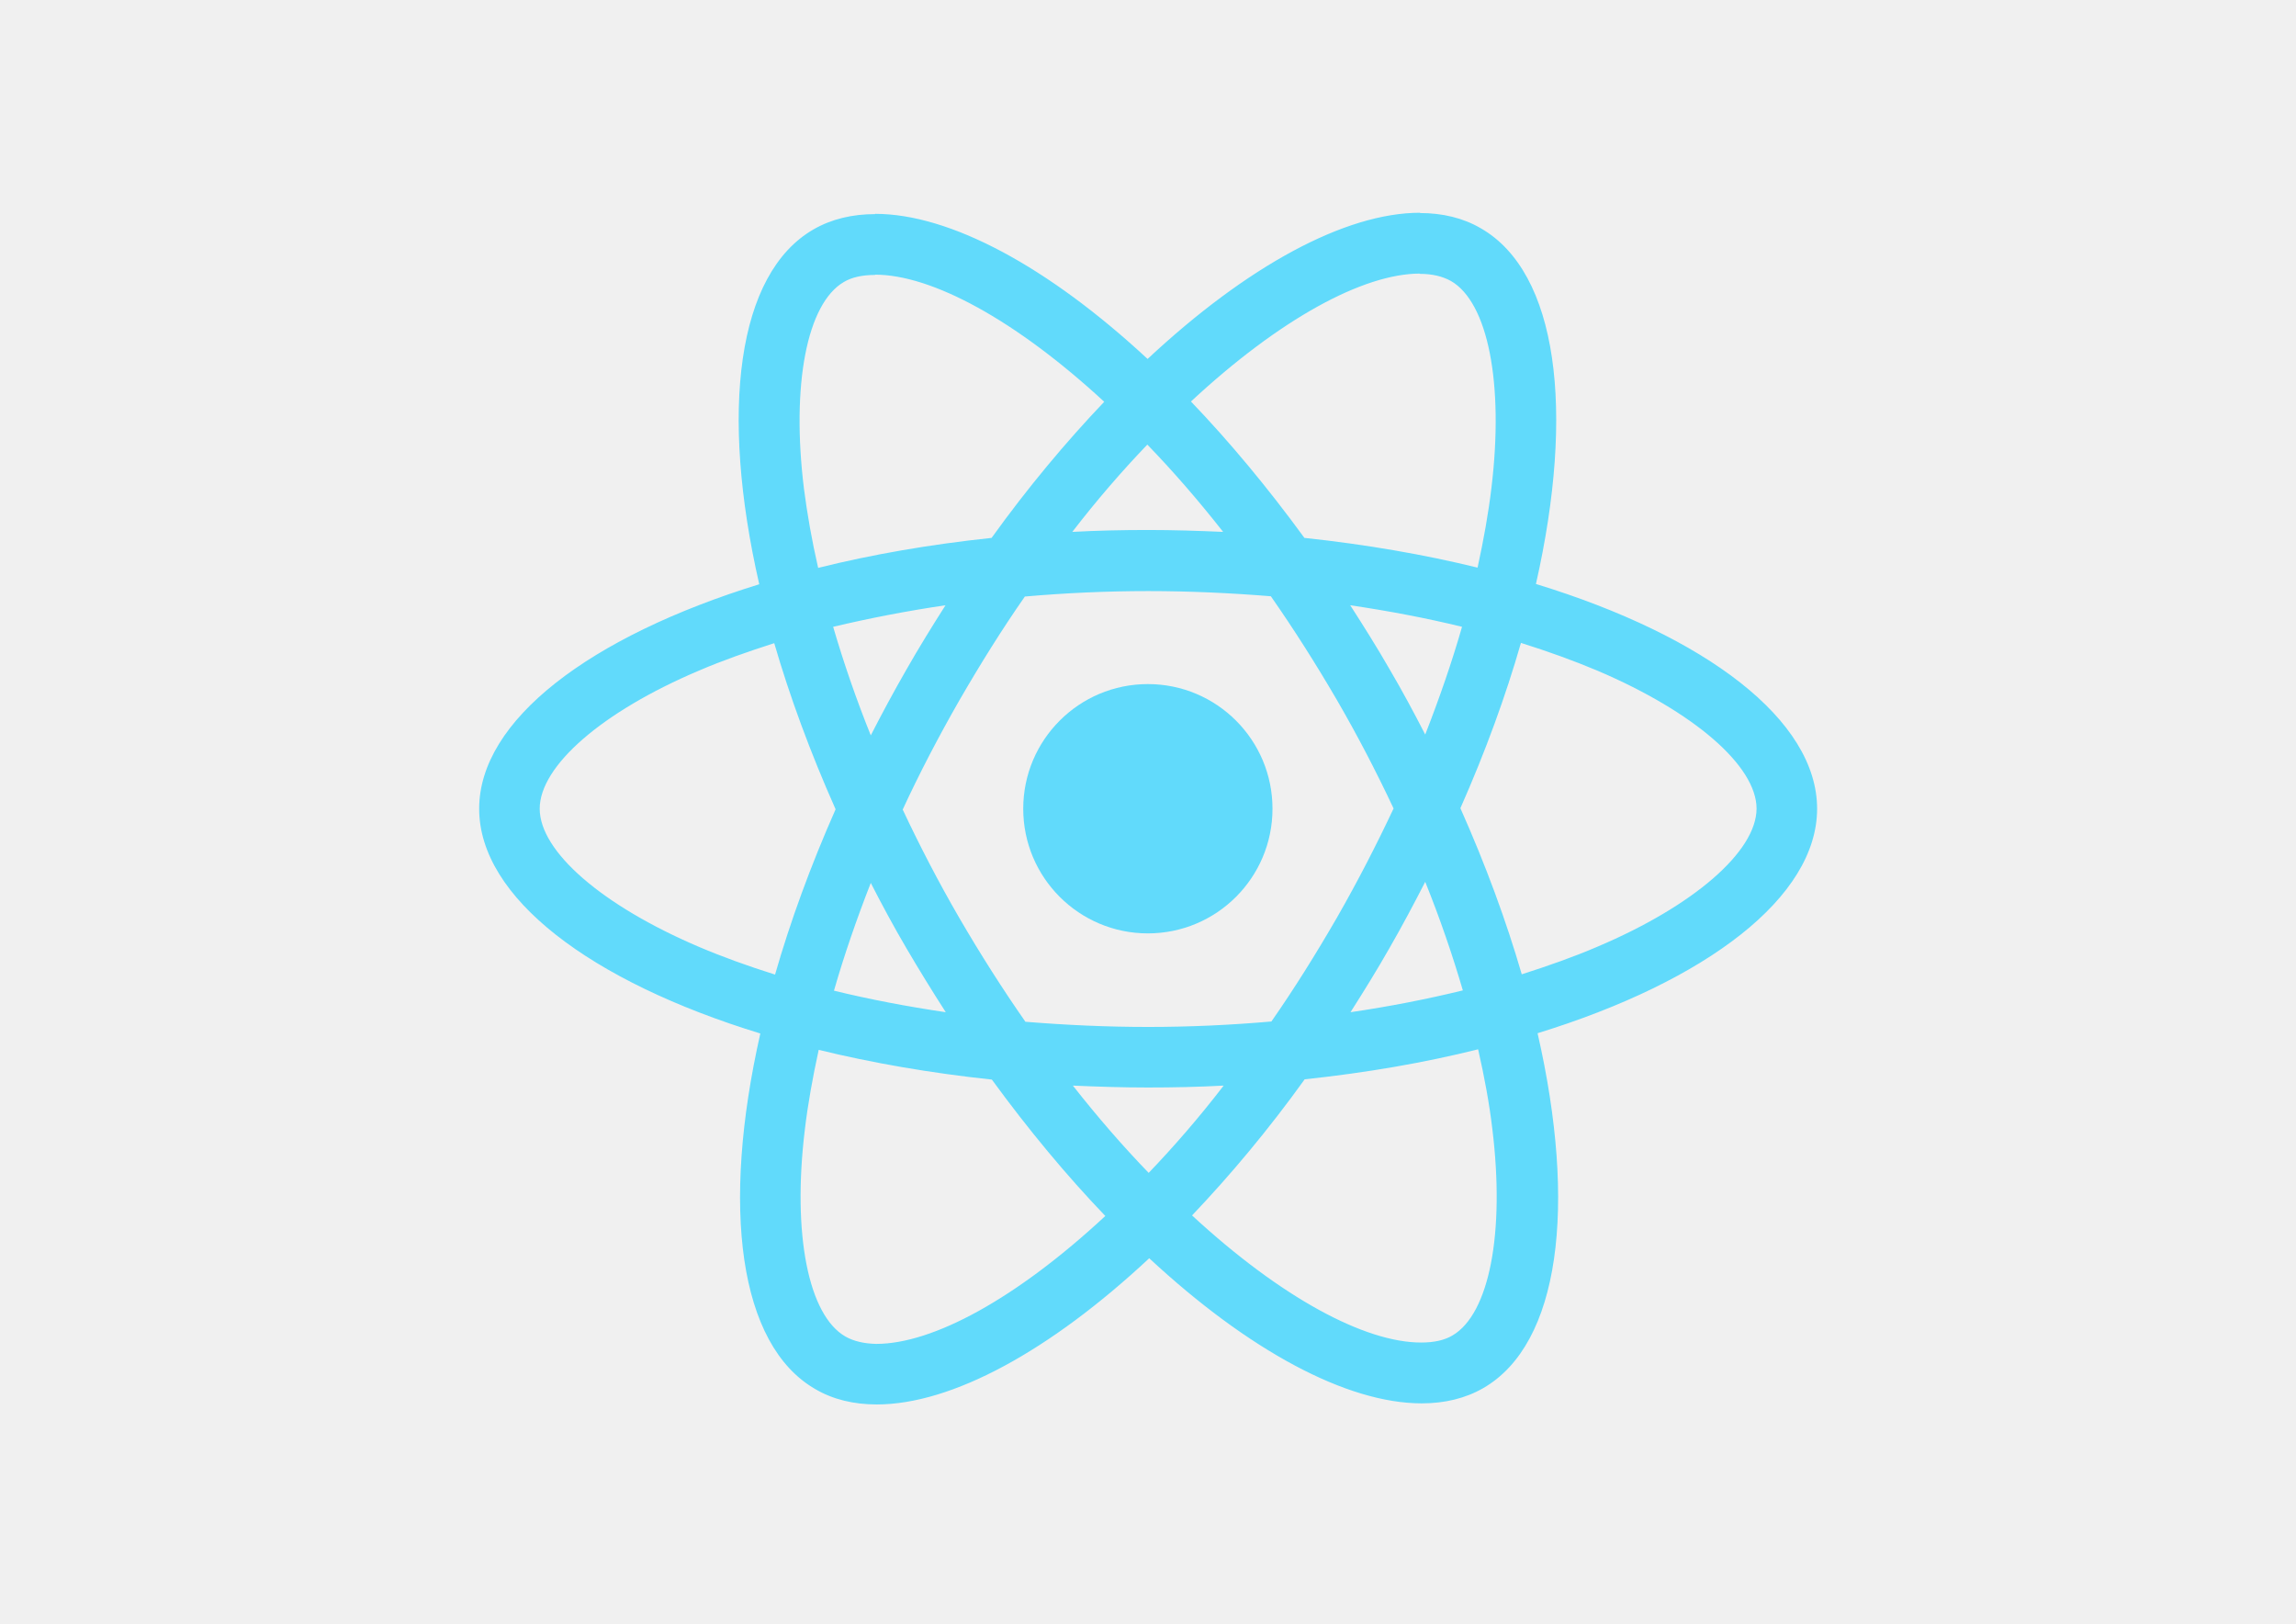
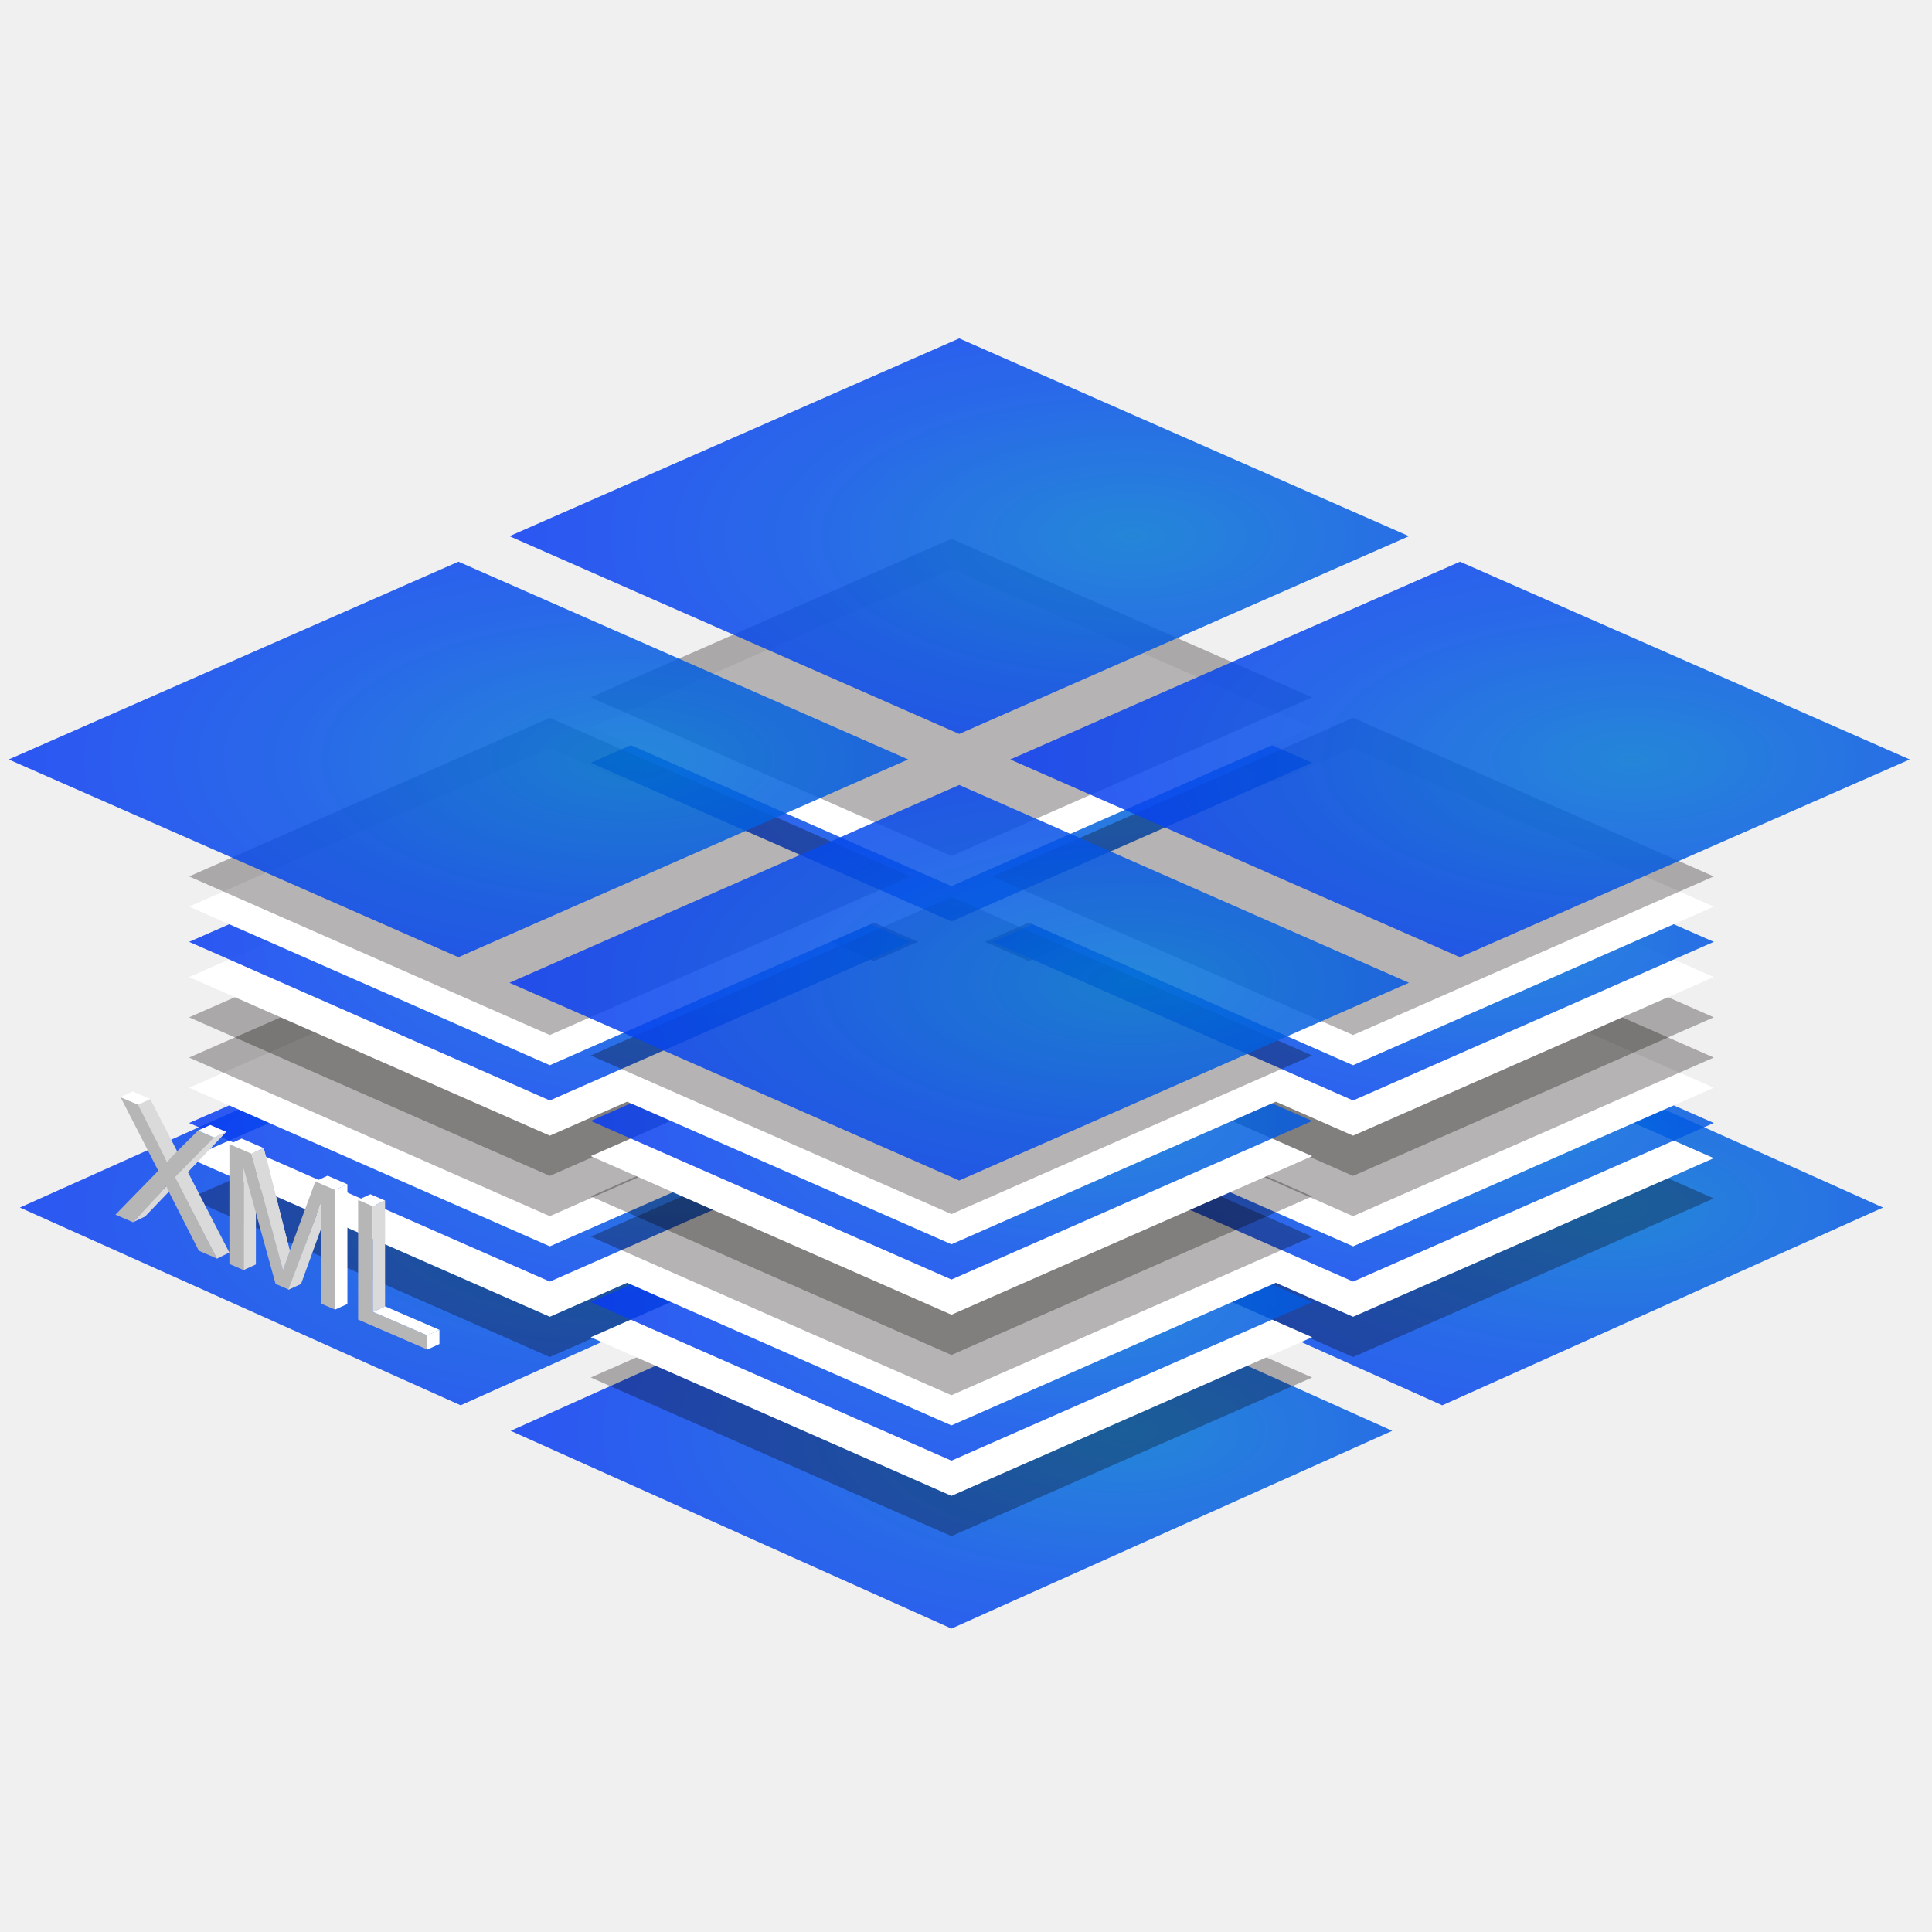
- <svg xmlns="http://www.w3.org/2000/svg" viewBox="0 0 841.9 595.3">
-   <g fill="#61DAFB">
-     <path d="M666.3 296.5c0-32.5-40.7-63.3-103.1-82.4 14.4-63.6 8-114.2-20.2-130.4-6.5-3.8-14.1-5.6-22.4-5.6v22.3c4.6 0 8.3.9 11.4 2.6 13.6 7.8 19.5 37.5 14.9 75.7-1.1 9.4-2.9 19.3-5.1 29.4-19.6-4.8-41-8.5-63.5-10.9-13.5-18.5-27.5-35.3-41.6-50 32.6-30.3 63.2-46.9 84-46.9V78c-27.5 0-63.5 19.6-99.9 53.6-36.4-33.8-72.4-53.2-99.9-53.2v22.3c20.7 0 51.4 16.5 84 46.6-14 14.7-28 31.4-41.3 49.9-22.6 2.4-44 6.1-63.6 11-2.3-10-4-19.7-5.2-29-4.7-38.2 1.1-67.9 14.6-75.8 3-1.8 6.9-2.6 11.5-2.6V78.5c-8.4 0-16 1.8-22.6 5.6-28.1 16.2-34.4 66.7-19.9 130.1-62.2 19.2-102.7 49.9-102.7 82.3 0 32.5 40.7 63.3 103.1 82.4-14.4 63.6-8 114.2 20.2 130.4 6.5 3.8 14.1 5.6 22.5 5.6 27.5 0 63.5-19.6 99.9-53.6 36.4 33.8 72.4 53.2 99.9 53.2 8.4 0 16-1.8 22.6-5.6 28.1-16.2 34.4-66.7 19.9-130.1 62-19.1 102.5-49.9 102.5-82.3zm-130.2-66.7c-3.7 12.9-8.3 26.2-13.5 39.5-4.1-8-8.4-16-13.1-24-4.6-8-9.5-15.8-14.4-23.4 14.2 2.1 27.9 4.7 41 7.9zm-45.8 106.5c-7.8 13.5-15.8 26.3-24.1 38.2-14.9 1.3-30 2-45.2 2-15.1 0-30.2-.7-45-1.9-8.3-11.9-16.4-24.6-24.2-38-7.6-13.1-14.5-26.4-20.8-39.8 6.2-13.4 13.2-26.8 20.7-39.9 7.8-13.5 15.8-26.3 24.1-38.2 14.9-1.3 30-2 45.2-2 15.1 0 30.2.7 45 1.9 8.3 11.9 16.4 24.6 24.2 38 7.6 13.1 14.5 26.4 20.8 39.8-6.3 13.4-13.2 26.8-20.7 39.9zm32.3-13c5.4 13.4 10 26.8 13.8 39.8-13.1 3.2-26.9 5.9-41.2 8 4.9-7.7 9.8-15.6 14.4-23.7 4.6-8 8.9-16.1 13-24.1zM421.2 430c-9.3-9.6-18.6-20.3-27.8-32 9 .4 18.2.7 27.5.7 9.4 0 18.7-.2 27.8-.7-9 11.7-18.3 22.4-27.5 32zm-74.4-58.9c-14.2-2.1-27.9-4.7-41-7.9 3.7-12.9 8.3-26.2 13.5-39.5 4.1 8 8.4 16 13.1 24 4.7 8 9.5 15.8 14.4 23.4zM420.7 163c9.3 9.6 18.6 20.3 27.8 32-9-.4-18.2-.7-27.5-.7-9.4 0-18.7.2-27.8.7 9-11.7 18.3-22.4 27.5-32zm-74 58.9c-4.9 7.7-9.8 15.6-14.4 23.7-4.6 8-8.9 16-13 24-5.4-13.4-10-26.8-13.8-39.8 13.1-3.1 26.9-5.8 41.2-7.9zm-90.5 125.2c-35.4-15.1-58.3-34.9-58.3-50.6 0-15.7 22.9-35.6 58.3-50.6 8.6-3.7 18-7 27.7-10.1 5.7 19.6 13.2 40 22.5 60.9-9.2 20.8-16.6 41.1-22.2 60.6-9.9-3.1-19.3-6.5-28-10.2zM310 490c-13.6-7.8-19.5-37.5-14.9-75.7 1.1-9.4 2.9-19.3 5.1-29.4 19.6 4.8 41 8.5 63.5 10.9 13.5 18.5 27.5 35.3 41.6 50-32.6 30.3-63.2 46.9-84 46.9-4.5-.1-8.3-1-11.3-2.7zm237.2-76.2c4.7 38.2-1.1 67.9-14.6 75.8-3 1.8-6.9 2.6-11.5 2.6-20.7 0-51.4-16.5-84-46.6 14-14.7 28-31.4 41.3-49.9 22.6-2.4 44-6.1 63.6-11 2.3 10.1 4.1 19.8 5.2 29.1zm38.5-66.7c-8.6 3.7-18 7-27.7 10.1-5.7-19.6-13.2-40-22.5-60.9 9.2-20.8 16.6-41.1 22.2-60.6 9.9 3.1 19.3 6.5 28.1 10.2 35.4 15.1 58.3 34.9 58.3 50.6-.1 15.7-23 35.6-58.4 50.6zM320.8 78.4z" />
-     <circle cx="420.9" cy="296.5" r="45.7" />
-     <path d="M520.5 78.1z" />
+ <svg xmlns="http://www.w3.org/2000/svg" width="150%" height="150%" viewBox="0 0 384 384" version="1.1" xml:space="preserve" style="fill-rule:evenodd;clip-rule:evenodd;stroke-linejoin:round;stroke-miterlimit:2;">
+   <g transform="matrix(2,0,0,2,0,0)">
+     <g transform="matrix(1,0,0,1,29.9653,64.5684)">
+       <g transform="matrix(1.09771,0,0,1.12002,-689.287,-241.264)">
+         <g opacity="0.85">
+           <g transform="matrix(1,0,0,1,55.4717,0)">
+             <path d="M586.868,247.358L626.774,264.906L586.868,282.453L546.962,264.906L586.868,247.358Z" style="fill:url(#_Radial1);" />
+           </g>
+           <g transform="matrix(1,0,0,1,99.9057,19.8113)">
+             <path d="M586.868,247.358L626.774,264.906L586.868,282.453L546.962,264.906L586.868,247.358Z" style="fill:url(#_Radial2);" />
+           </g>
+           <g transform="matrix(1,0,0,1,144.34,0)">
+             <path d="M586.868,247.358L626.774,264.906L586.868,282.453L546.962,264.906L586.868,247.358Z" style="fill:url(#_Radial3);" />
+           </g>
+           <g transform="matrix(1,0,0,1,99.9057,-19.8113)">
+             <path d="M586.868,247.358L626.774,264.906L586.868,282.453L546.962,264.906L586.868,247.358Z" style="fill:url(#_Radial4);" />
+           </g>
+         </g>
+       </g>
+       <g transform="matrix(2.72198,0,0,2.72198,-1771.33,-801.543)">
+         <g opacity="0.3">
+           <g transform="matrix(0.330007,0,0,0.330007,447.839,227.083)">
+             <g transform="matrix(1,0,0,1,55.4717,0)">
+               <path d="M586.868,247.358L626.774,264.906L586.868,282.453L546.962,264.906L586.868,247.358Z" style="fill:rgb(7,0,0);" />
+             </g>
+             <g transform="matrix(1,0,0,1,99.9057,19.8113)">
+               <path d="M586.868,247.358L626.774,264.906L586.868,282.453L546.962,264.906L586.868,247.358Z" style="fill:rgb(7,0,0);" />
+             </g>
+             <g transform="matrix(1,0,0,1,144.34,0)">
+               <path d="M586.868,247.358L626.774,264.906L586.868,282.453L546.962,264.906L586.868,247.358Z" style="fill:rgb(7,0,0);" />
+             </g>
+             <g transform="matrix(1,0,0,1,99.9057,-19.8113)">
+               <path d="M586.868,247.358L626.774,264.906L586.868,282.453L546.962,264.906L586.868,247.358Z" style="fill:rgb(7,0,0);" />
+             </g>
+           </g>
+         </g>
+       </g>
+       <g transform="matrix(0.898272,0,0,0.898272,-552.32,-187.428)">
+         <g>
+           <g transform="matrix(1,0,0,1,55.4717,0)">
+             <path d="M586.868,247.358L626.774,264.906L586.868,282.453L546.962,264.906L586.868,247.358Z" style="fill:white;" />
+           </g>
+           <g transform="matrix(1,0,0,1,99.9057,19.8113)">
+             <path d="M586.868,247.358L626.774,264.906L586.868,282.453L546.962,264.906L586.868,247.358Z" style="fill:white;" />
+           </g>
+           <g transform="matrix(1,0,0,1,144.34,0)">
+             <path d="M586.868,247.358L626.774,264.906L586.868,282.453L546.962,264.906L586.868,247.358Z" style="fill:white;" />
+           </g>
+           <g transform="matrix(1,0,0,1,99.9057,-19.8113)">
+             <path d="M586.868,247.358L626.774,264.906L586.868,282.453L546.962,264.906L586.868,247.358Z" style="fill:white;" />
+           </g>
+         </g>
+       </g>
+       <g transform="matrix(0.898272,0,0,0.898272,-552.32,-190.925)">
+         <g opacity="0.85">
+           <g transform="matrix(1,0,0,1,55.4717,0)">
+             <path d="M586.868,247.358L626.774,264.906L586.868,282.453L546.962,264.906L586.868,247.358Z" style="fill:url(#_Radial5);" />
+           </g>
+           <g transform="matrix(1,0,0,1,99.9057,19.8113)">
+             <path d="M586.868,247.358L626.774,264.906L586.868,282.453L546.962,264.906L586.868,247.358Z" style="fill:url(#_Radial6);" />
+           </g>
+           <g transform="matrix(1,0,0,1,144.34,0)">
+             <path d="M586.868,247.358L626.774,264.906L586.868,282.453L546.962,264.906L586.868,247.358Z" style="fill:url(#_Radial7);" />
+           </g>
+           <g transform="matrix(1,0,0,1,99.9057,-19.8113)">
+             <path d="M586.868,247.358L626.774,264.906L586.868,282.453L546.962,264.906L586.868,247.358Z" style="fill:url(#_Radial8);" />
+           </g>
+         </g>
+       </g>
+       <g transform="matrix(0.898272,0,0,0.898272,-552.32,-194.428)">
+         <g>
+           <g transform="matrix(1,0,0,1,55.4717,0)">
+             <path d="M586.868,247.358L626.774,264.906L586.868,282.453L546.962,264.906L586.868,247.358Z" style="fill:white;" />
+           </g>
+           <g transform="matrix(1,0,0,1,99.9057,19.8113)">
+             <path d="M586.868,247.358L626.774,264.906L586.868,282.453L546.962,264.906L586.868,247.358Z" style="fill:white;" />
+           </g>
+           <g transform="matrix(1,0,0,1,144.34,0)">
+             <path d="M586.868,247.358L626.774,264.906L586.868,282.453L546.962,264.906L586.868,247.358Z" style="fill:white;" />
+           </g>
+           <g transform="matrix(1,0,0,1,99.9057,-19.8113)">
+             <path d="M586.868,247.358L626.774,264.906L586.868,282.453L546.962,264.906L586.868,247.358Z" style="fill:white;" />
+           </g>
+         </g>
+       </g>
+       <g transform="matrix(2.72198,0,0,2.72198,-1771.33,-815.543)">
+         <g opacity="0.3">
+           <g transform="matrix(0.330007,0,0,0.330007,447.839,227.083)">
+             <g transform="matrix(1,0,0,1,55.4717,0)">
+               <path d="M586.868,247.358L626.774,264.906L586.868,282.453L546.962,264.906L586.868,247.358Z" style="fill:rgb(7,0,0);" />
+             </g>
+             <g transform="matrix(1,0,0,1,99.9057,19.8113)">
+               <path d="M586.868,247.358L626.774,264.906L586.868,282.453L546.962,264.906L586.868,247.358Z" style="fill:rgb(7,0,0);" />
+             </g>
+             <g transform="matrix(1,0,0,1,144.34,0)">
+               <path d="M586.868,247.358L626.774,264.906L586.868,282.453L546.962,264.906L586.868,247.358Z" style="fill:rgb(7,0,0);" />
+             </g>
+             <g transform="matrix(1,0,0,1,99.9057,-19.8113)">
+               <path d="M586.868,247.358L626.774,264.906L586.868,282.453L546.962,264.906L586.868,247.358Z" style="fill:rgb(7,0,0);" />
+             </g>
+           </g>
+         </g>
+       </g>
+       <g transform="matrix(2.72198,0,0,2.72198,-1771.33,-819.543)">
+         <g opacity="0.3">
+           <g transform="matrix(0.330007,0,0,0.330007,447.839,227.083)">
+             <g transform="matrix(1,0,0,1,55.4717,0)">
+               <path d="M586.868,247.358L626.774,264.906L586.868,282.453L546.962,264.906L586.868,247.358Z" style="fill:rgb(7,0,0);" />
+             </g>
+             <g transform="matrix(1,0,0,1,99.9057,19.8113)">
+               <path d="M586.868,247.358L626.774,264.906L586.868,282.453L546.962,264.906L586.868,247.358Z" style="fill:rgb(7,0,0);" />
+             </g>
+             <g transform="matrix(1,0,0,1,144.34,0)">
+               <path d="M586.868,247.358L626.774,264.906L586.868,282.453L546.962,264.906L586.868,247.358Z" style="fill:rgb(7,0,0);" />
+             </g>
+             <g transform="matrix(1,0,0,1,99.9057,-19.8113)">
+               <path d="M586.868,247.358L626.774,264.906L586.868,282.453L546.962,264.906L586.868,247.358Z" style="fill:rgb(7,0,0);" />
+             </g>
+           </g>
+         </g>
+       </g>
+       <g transform="matrix(0.898272,0,0,0.898272,-552.32,-205.428)">
+         <g>
+           <g transform="matrix(1,0,0,1,55.4717,0)">
+             <path d="M586.868,247.358L626.774,264.906L586.868,282.453L546.962,264.906L586.868,247.358Z" style="fill:white;" />
+           </g>
+           <g transform="matrix(1,0,0,1,99.9057,19.8113)">
+             <path d="M586.868,247.358L626.774,264.906L586.868,282.453L546.962,264.906L586.868,247.358Z" style="fill:white;" />
+           </g>
+           <g transform="matrix(1,0,0,1,144.34,0)">
+             <path d="M586.868,247.358L626.774,264.906L586.868,282.453L546.962,264.906L586.868,247.358Z" style="fill:white;" />
+           </g>
+           <g transform="matrix(1,0,0,1,99.9057,-19.8113)">
+             <path d="M586.868,247.358L626.774,264.906L586.868,282.453L546.962,264.906L586.868,247.358Z" style="fill:white;" />
+           </g>
+         </g>
+       </g>
+       <g transform="matrix(0.898272,0,0,0.898272,-552.32,-208.925)">
+         <g opacity="0.85">
+           <g transform="matrix(1,0,0,1,55.4717,0)">
+             <path d="M586.868,247.358L626.774,264.906L586.868,282.453L546.962,264.906L586.868,247.358Z" style="fill:url(#_Radial9);" />
+           </g>
+           <g transform="matrix(1,0,0,1,99.9057,19.8113)">
+             <path d="M586.868,247.358L626.774,264.906L586.868,282.453L546.962,264.906L586.868,247.358Z" style="fill:url(#_Radial10);" />
+           </g>
+           <g transform="matrix(1,0,0,1,144.34,0)">
+             <path d="M586.868,247.358L626.774,264.906L586.868,282.453L546.962,264.906L586.868,247.358Z" style="fill:url(#_Radial11);" />
+           </g>
+           <g transform="matrix(1,0,0,1,99.9057,-19.8113)">
+             <path d="M586.868,247.358L626.774,264.906L586.868,282.453L546.962,264.906L586.868,247.358Z" style="fill:url(#_Radial12);" />
+           </g>
+         </g>
+       </g>
+       <g transform="matrix(0.898272,0,0,0.898272,-552.32,-212.428)">
+         <g>
+           <g transform="matrix(1,0,0,1,55.4717,0)">
+             <path d="M586.868,247.358L626.774,264.906L586.868,282.453L546.962,264.906L586.868,247.358Z" style="fill:white;" />
+           </g>
+           <g transform="matrix(1,0,0,1,99.9057,19.8113)">
+             <path d="M586.868,247.358L626.774,264.906L586.868,282.453L546.962,264.906L586.868,247.358Z" style="fill:white;" />
+           </g>
+           <g transform="matrix(1,0,0,1,144.34,0)">
+             <path d="M586.868,247.358L626.774,264.906L586.868,282.453L546.962,264.906L586.868,247.358Z" style="fill:white;" />
+           </g>
+           <g transform="matrix(1,0,0,1,99.9057,-19.8113)">
+             <path d="M586.868,247.358L626.774,264.906L586.868,282.453L546.962,264.906L586.868,247.358Z" style="fill:white;" />
+           </g>
+         </g>
+       </g>
+       <g transform="matrix(2.72198,0,0,2.72198,-1771.33,-833.543)">
+         <g opacity="0.3">
+           <g transform="matrix(0.330007,0,0,0.330007,447.839,227.083)">
+             <g transform="matrix(1,0,0,1,55.4717,0)">
+               <path d="M586.868,247.358L626.774,264.906L586.868,282.453L546.962,264.906L586.868,247.358Z" style="fill:rgb(7,0,0);" />
+             </g>
+             <g transform="matrix(1,0,0,1,99.9057,19.8113)">
+               <path d="M586.868,247.358L626.774,264.906L586.868,282.453L546.962,264.906L586.868,247.358Z" style="fill:rgb(7,0,0);" />
+             </g>
+             <g transform="matrix(1,0,0,1,144.34,0)">
+               <path d="M586.868,247.358L626.774,264.906L586.868,282.453L546.962,264.906L586.868,247.358Z" style="fill:rgb(7,0,0);" />
+             </g>
+             <g transform="matrix(1,0,0,1,99.9057,-19.8113)">
+               <path d="M586.868,247.358L626.774,264.906L586.868,282.453L546.962,264.906L586.868,247.358Z" style="fill:rgb(7,0,0);" />
+             </g>
+           </g>
+         </g>
+       </g>
+       <g transform="matrix(1.12002,0,0,1.12002,-703.84,-285.794)">
+         <g opacity="0.85">
+           <g transform="matrix(1,0,0,1,55.4717,0)">
+             <path d="M586.868,247.358L626.774,264.906L586.868,282.453L546.962,264.906L586.868,247.358Z" style="fill:url(#_Radial13);" />
+           </g>
+           <g transform="matrix(1,0,0,1,99.9057,19.8113)">
+             <path d="M586.868,247.358L626.774,264.906L586.868,282.453L546.962,264.906L586.868,247.358Z" style="fill:url(#_Radial14);" />
+           </g>
+           <g transform="matrix(1,0,0,1,144.34,0)">
+             <path d="M586.868,247.358L626.774,264.906L586.868,282.453L546.962,264.906L586.868,247.358Z" style="fill:url(#_Radial15);" />
+           </g>
+           <g transform="matrix(1,0,0,1,99.9057,-19.8113)">
+             <path d="M586.868,247.358L626.774,264.906L586.868,282.453L546.962,264.906L586.868,247.358Z" style="fill:url(#_Radial16);" />
+           </g>
+         </g>
+       </g>
+       <g transform="matrix(0.158554,0.0685719,-3.18469e-34,0.171519,-21.5412,28.5812)">
+         <g id="X" transform="matrix(5.66741,-2.26579,0,5.23904,135.26,-182.798)">
+           <g transform="matrix(1.26276,-0.576045,0,1,-26.1506,-68.8778)">
+             <path d="M14.193,123.136L13.138,123.136C10.589,124.839 11.913,123.767 9.735,125.596L10.834,125.647L14.193,123.136Z" style="fill:rgb(218,218,218);" />
+           </g>
+           <g transform="matrix(1.26276,-0.576045,0,1,-26.1506,-68.8778)">
+             <path d="M14.193,123.136L13.138,123.136C10.589,124.839 8.217,126.603 6.039,128.432L7.088,128.41L14.193,123.136Z" style="fill:rgb(218,218,218);" />
+           </g>
+           <g transform="matrix(0.926362,-0.422588,5.56713e-17,0.809765,-23.0389,-38.9182)">
+             <path d="M6.922,104.102L5.337,104.102L14.876,130.055L16.369,129.994L6.922,104.102Z" style="fill:rgb(218,218,218);" />
+           </g>
+         </g>
+         <path d="M19.221,153.008L46.066,116.836L22.393,83.6L33.33,83.6L45.924,101.402C48.544,105.095 50.406,107.935 51.511,109.924C53.057,107.399 54.888,104.763 57.003,102.017L70.969,83.6L80.959,83.6L56.577,116.315L82.853,153.008L71.49,153.008L54.02,128.246C53.041,126.826 52.031,125.279 50.99,123.607C49.443,126.132 48.338,127.868 47.676,128.815L30.253,153.008L19.221,153.008Z" style="fill:rgb(182,182,182);fill-rule:nonzero;" />
+         <g transform="matrix(5.66741,-2.26579,0,5.23904,77.9623,-182.366)">
+           <g transform="matrix(0.262734,0.113628,-0.523602,0.238857,76.3002,12.3356)">
+             <rect x="24.026" y="150.918" width="9.315" height="2.591" style="fill:white;" />
+           </g>
+           <g transform="matrix(0.771967,-0.352156,-7.10648e-18,0.971895,-16.773,-57.025)">
+             <rect x="26.657" y="123.938" width="1.767" height="11.954" style="fill:rgb(218,218,218);" />
+           </g>
+         </g>
+         <path d="M90.665,153.008L90.665,83.6L104.49,83.6L120.919,132.744C122.434,137.321 123.539,140.746 124.233,143.018C125.022,140.493 126.253,136.784 127.926,131.892L144.544,83.6L156.901,83.6L156.901,153.008L148.048,153.008L148.048,94.915L127.878,153.008L119.593,153.008L99.519,93.921L99.519,153.008L90.665,153.008Z" style="fill:rgb(182,182,182);fill-rule:nonzero;" />
+         <path d="M171.341,153.008L171.341,83.6L180.526,83.6L180.526,144.817L214.71,144.817L214.71,153.008L171.341,153.008Z" style="fill:rgb(182,182,182);fill-rule:nonzero;" />
+         <g id="L" transform="matrix(5.66741,-2.26579,0,5.23904,135.26,-182.798)">
+           <g transform="matrix(0.771967,-0.352156,0,0.978784,-12.5963,-57.6139)">
+             <rect x="26.657" y="123.938" width="1.767" height="11.954" style="fill:rgb(218,218,218);" />
+           </g>
+           <g transform="matrix(0.17422,0.075347,-0.523602,0.238857,82.5584,15.125)">
+             <rect x="24.026" y="150.918" width="9.315" height="2.591" style="fill:white;" />
+           </g>
+           <g transform="matrix(0.143816,-0.0656058,9.78355e-17,0.603784,10.5634,-20.9506)">
+             <rect x="24.026" y="150.918" width="9.315" height="2.591" style="fill:white;" />
+           </g>
+           <g transform="matrix(0.586358,0.253589,-0.763954,0.3485,104.207,12.3177)">
+             <rect x="18.795" y="138.595" width="10.252" height="1.753" style="fill:white;" />
+           </g>
+         </g>
+         <g transform="matrix(1.1773,-3.33067e-16,-2.96747,2.43775,449.625,-290.604)">
+           <rect x="24.026" y="150.918" width="9.315" height="2.591" style="fill:white;" />
+         </g>
+         <g transform="matrix(1.0696,-2.22045e-16,-2.96747,2.43775,500.811,-290.625)">
+           <rect x="24.026" y="150.918" width="9.315" height="2.591" style="fill:white;" />
+         </g>
+         <g transform="matrix(4.28479,-3.51992,0,5.23904,17.8431,-435.035)">
+           <path d="M30.392,124.412L30.359,121.622L25.606,129.492L27.469,129.492L30.392,124.412Z" style="fill:rgb(218,218,218);" />
+         </g>
+         <g transform="matrix(5.66741,-2.26579,0,5.23904,135.26,-182.798)">
+           <g transform="matrix(0.771967,-0.352156,-2.53025e-19,1.1076,-16.7638,-75.3833)">
+             <rect x="26.657" y="123.938" width="1.767" height="11.954" style="fill:white;" />
+           </g>
+           <g transform="matrix(0.234731,0.101517,-0.523602,0.238857,76.3734,12.4478)">
+             <rect x="24.026" y="150.918" width="9.315" height="2.591" style="fill:white;" />
+           </g>
+         </g>
+         <g transform="matrix(-0.501643,1.0671,-3.33094,-7.24171,604.501,1094.63)">
+           <path d="M42.864,137.726L32.646,137.987L24.554,144.102L35.233,144.803L42.864,137.726Z" style="fill:rgb(218,218,218);" />
+         </g>
+         <g transform="matrix(-0.501643,1.0671,-3.33094,-7.24171,604.501,1094.63)">
+           <path d="M42.864,137.726L32.646,137.987L24.554,144.102L35.233,144.803L42.864,137.726Z" style="fill:rgb(218,218,218);" />
+         </g>
+       </g>
+     </g>
  </g>
+   <defs>
+     <radialGradient id="_Radial1" cx="0" cy="0" r="1" gradientUnits="userSpaceOnUse" gradientTransform="matrix(168.679,0,0,74.717,602.434,264.906)">
+       <stop offset="0" style="stop-color:rgb(0,115,212);stop-opacity:1" />
+       <stop offset="0.18" style="stop-color:rgb(6,81,231);stop-opacity:1" />
+       <stop offset="0.39" style="stop-color:rgb(11,50,248);stop-opacity:1" />
+       <stop offset="1" style="stop-color:rgb(13,37,255);stop-opacity:1" />
+     </radialGradient>
+     <radialGradient id="_Radial2" cx="0" cy="0" r="1" gradientUnits="userSpaceOnUse" gradientTransform="matrix(168.679,0,0,74.717,602.434,264.906)">
+       <stop offset="0" style="stop-color:rgb(0,115,212);stop-opacity:1" />
+       <stop offset="0.18" style="stop-color:rgb(6,81,231);stop-opacity:1" />
+       <stop offset="0.39" style="stop-color:rgb(11,50,248);stop-opacity:1" />
+       <stop offset="1" style="stop-color:rgb(13,37,255);stop-opacity:1" />
+     </radialGradient>
+     <radialGradient id="_Radial3" cx="0" cy="0" r="1" gradientUnits="userSpaceOnUse" gradientTransform="matrix(168.679,0,0,74.717,602.434,264.906)">
+       <stop offset="0" style="stop-color:rgb(0,115,212);stop-opacity:1" />
+       <stop offset="0.18" style="stop-color:rgb(6,81,231);stop-opacity:1" />
+       <stop offset="0.39" style="stop-color:rgb(11,50,248);stop-opacity:1" />
+       <stop offset="1" style="stop-color:rgb(13,37,255);stop-opacity:1" />
+     </radialGradient>
+     <radialGradient id="_Radial4" cx="0" cy="0" r="1" gradientUnits="userSpaceOnUse" gradientTransform="matrix(168.679,0,0,74.717,602.434,264.906)">
+       <stop offset="0" style="stop-color:rgb(0,115,212);stop-opacity:1" />
+       <stop offset="0.18" style="stop-color:rgb(6,81,231);stop-opacity:1" />
+       <stop offset="0.39" style="stop-color:rgb(11,50,248);stop-opacity:1" />
+       <stop offset="1" style="stop-color:rgb(13,37,255);stop-opacity:1" />
+     </radialGradient>
+     <radialGradient id="_Radial5" cx="0" cy="0" r="1" gradientUnits="userSpaceOnUse" gradientTransform="matrix(168.679,0,0,74.717,602.434,264.906)">
+       <stop offset="0" style="stop-color:rgb(0,115,212);stop-opacity:1" />
+       <stop offset="0.18" style="stop-color:rgb(6,81,231);stop-opacity:1" />
+       <stop offset="0.39" style="stop-color:rgb(11,50,248);stop-opacity:1" />
+       <stop offset="1" style="stop-color:rgb(13,37,255);stop-opacity:1" />
+     </radialGradient>
+     <radialGradient id="_Radial6" cx="0" cy="0" r="1" gradientUnits="userSpaceOnUse" gradientTransform="matrix(168.679,0,0,74.717,602.434,264.906)">
+       <stop offset="0" style="stop-color:rgb(0,115,212);stop-opacity:1" />
+       <stop offset="0.18" style="stop-color:rgb(6,81,231);stop-opacity:1" />
+       <stop offset="0.39" style="stop-color:rgb(11,50,248);stop-opacity:1" />
+       <stop offset="1" style="stop-color:rgb(13,37,255);stop-opacity:1" />
+     </radialGradient>
+     <radialGradient id="_Radial7" cx="0" cy="0" r="1" gradientUnits="userSpaceOnUse" gradientTransform="matrix(168.679,0,0,74.717,602.434,264.906)">
+       <stop offset="0" style="stop-color:rgb(0,115,212);stop-opacity:1" />
+       <stop offset="0.18" style="stop-color:rgb(6,81,231);stop-opacity:1" />
+       <stop offset="0.39" style="stop-color:rgb(11,50,248);stop-opacity:1" />
+       <stop offset="1" style="stop-color:rgb(13,37,255);stop-opacity:1" />
+     </radialGradient>
+     <radialGradient id="_Radial8" cx="0" cy="0" r="1" gradientUnits="userSpaceOnUse" gradientTransform="matrix(168.679,0,0,74.717,602.434,264.906)">
+       <stop offset="0" style="stop-color:rgb(0,115,212);stop-opacity:1" />
+       <stop offset="0.18" style="stop-color:rgb(6,81,231);stop-opacity:1" />
+       <stop offset="0.39" style="stop-color:rgb(11,50,248);stop-opacity:1" />
+       <stop offset="1" style="stop-color:rgb(13,37,255);stop-opacity:1" />
+     </radialGradient>
+     <radialGradient id="_Radial9" cx="0" cy="0" r="1" gradientUnits="userSpaceOnUse" gradientTransform="matrix(168.679,0,0,74.717,602.434,264.906)">
+       <stop offset="0" style="stop-color:rgb(0,115,212);stop-opacity:1" />
+       <stop offset="0.18" style="stop-color:rgb(6,81,231);stop-opacity:1" />
+       <stop offset="0.39" style="stop-color:rgb(11,50,248);stop-opacity:1" />
+       <stop offset="1" style="stop-color:rgb(13,37,255);stop-opacity:1" />
+     </radialGradient>
+     <radialGradient id="_Radial10" cx="0" cy="0" r="1" gradientUnits="userSpaceOnUse" gradientTransform="matrix(168.679,0,0,74.717,602.434,264.906)">
+       <stop offset="0" style="stop-color:rgb(0,115,212);stop-opacity:1" />
+       <stop offset="0.18" style="stop-color:rgb(6,81,231);stop-opacity:1" />
+       <stop offset="0.39" style="stop-color:rgb(11,50,248);stop-opacity:1" />
+       <stop offset="1" style="stop-color:rgb(13,37,255);stop-opacity:1" />
+     </radialGradient>
+     <radialGradient id="_Radial11" cx="0" cy="0" r="1" gradientUnits="userSpaceOnUse" gradientTransform="matrix(168.679,0,0,74.717,602.434,264.906)">
+       <stop offset="0" style="stop-color:rgb(0,115,212);stop-opacity:1" />
+       <stop offset="0.18" style="stop-color:rgb(6,81,231);stop-opacity:1" />
+       <stop offset="0.39" style="stop-color:rgb(11,50,248);stop-opacity:1" />
+       <stop offset="1" style="stop-color:rgb(13,37,255);stop-opacity:1" />
+     </radialGradient>
+     <radialGradient id="_Radial12" cx="0" cy="0" r="1" gradientUnits="userSpaceOnUse" gradientTransform="matrix(168.679,0,0,74.717,602.434,264.906)">
+       <stop offset="0" style="stop-color:rgb(0,115,212);stop-opacity:1" />
+       <stop offset="0.18" style="stop-color:rgb(6,81,231);stop-opacity:1" />
+       <stop offset="0.39" style="stop-color:rgb(11,50,248);stop-opacity:1" />
+       <stop offset="1" style="stop-color:rgb(13,37,255);stop-opacity:1" />
+     </radialGradient>
+     <radialGradient id="_Radial13" cx="0" cy="0" r="1" gradientUnits="userSpaceOnUse" gradientTransform="matrix(168.679,0,0,74.717,602.434,264.906)">
+       <stop offset="0" style="stop-color:rgb(0,115,212);stop-opacity:1" />
+       <stop offset="0.18" style="stop-color:rgb(6,81,231);stop-opacity:1" />
+       <stop offset="0.39" style="stop-color:rgb(11,50,248);stop-opacity:1" />
+       <stop offset="1" style="stop-color:rgb(13,37,255);stop-opacity:1" />
+     </radialGradient>
+     <radialGradient id="_Radial14" cx="0" cy="0" r="1" gradientUnits="userSpaceOnUse" gradientTransform="matrix(168.679,0,0,74.717,602.434,264.906)">
+       <stop offset="0" style="stop-color:rgb(0,115,212);stop-opacity:1" />
+       <stop offset="0.18" style="stop-color:rgb(6,81,231);stop-opacity:1" />
+       <stop offset="0.39" style="stop-color:rgb(11,50,248);stop-opacity:1" />
+       <stop offset="1" style="stop-color:rgb(13,37,255);stop-opacity:1" />
+     </radialGradient>
+     <radialGradient id="_Radial15" cx="0" cy="0" r="1" gradientUnits="userSpaceOnUse" gradientTransform="matrix(168.679,0,0,74.717,602.434,264.906)">
+       <stop offset="0" style="stop-color:rgb(0,115,212);stop-opacity:1" />
+       <stop offset="0.18" style="stop-color:rgb(6,81,231);stop-opacity:1" />
+       <stop offset="0.39" style="stop-color:rgb(11,50,248);stop-opacity:1" />
+       <stop offset="1" style="stop-color:rgb(13,37,255);stop-opacity:1" />
+     </radialGradient>
+     <radialGradient id="_Radial16" cx="0" cy="0" r="1" gradientUnits="userSpaceOnUse" gradientTransform="matrix(168.679,0,0,74.717,602.434,264.906)">
+       <stop offset="0" style="stop-color:rgb(0,115,212);stop-opacity:1" />
+       <stop offset="0.18" style="stop-color:rgb(6,81,231);stop-opacity:1" />
+       <stop offset="0.39" style="stop-color:rgb(11,50,248);stop-opacity:1" />
+       <stop offset="1" style="stop-color:rgb(13,37,255);stop-opacity:1" />
+     </radialGradient>
+   </defs>
</svg>
